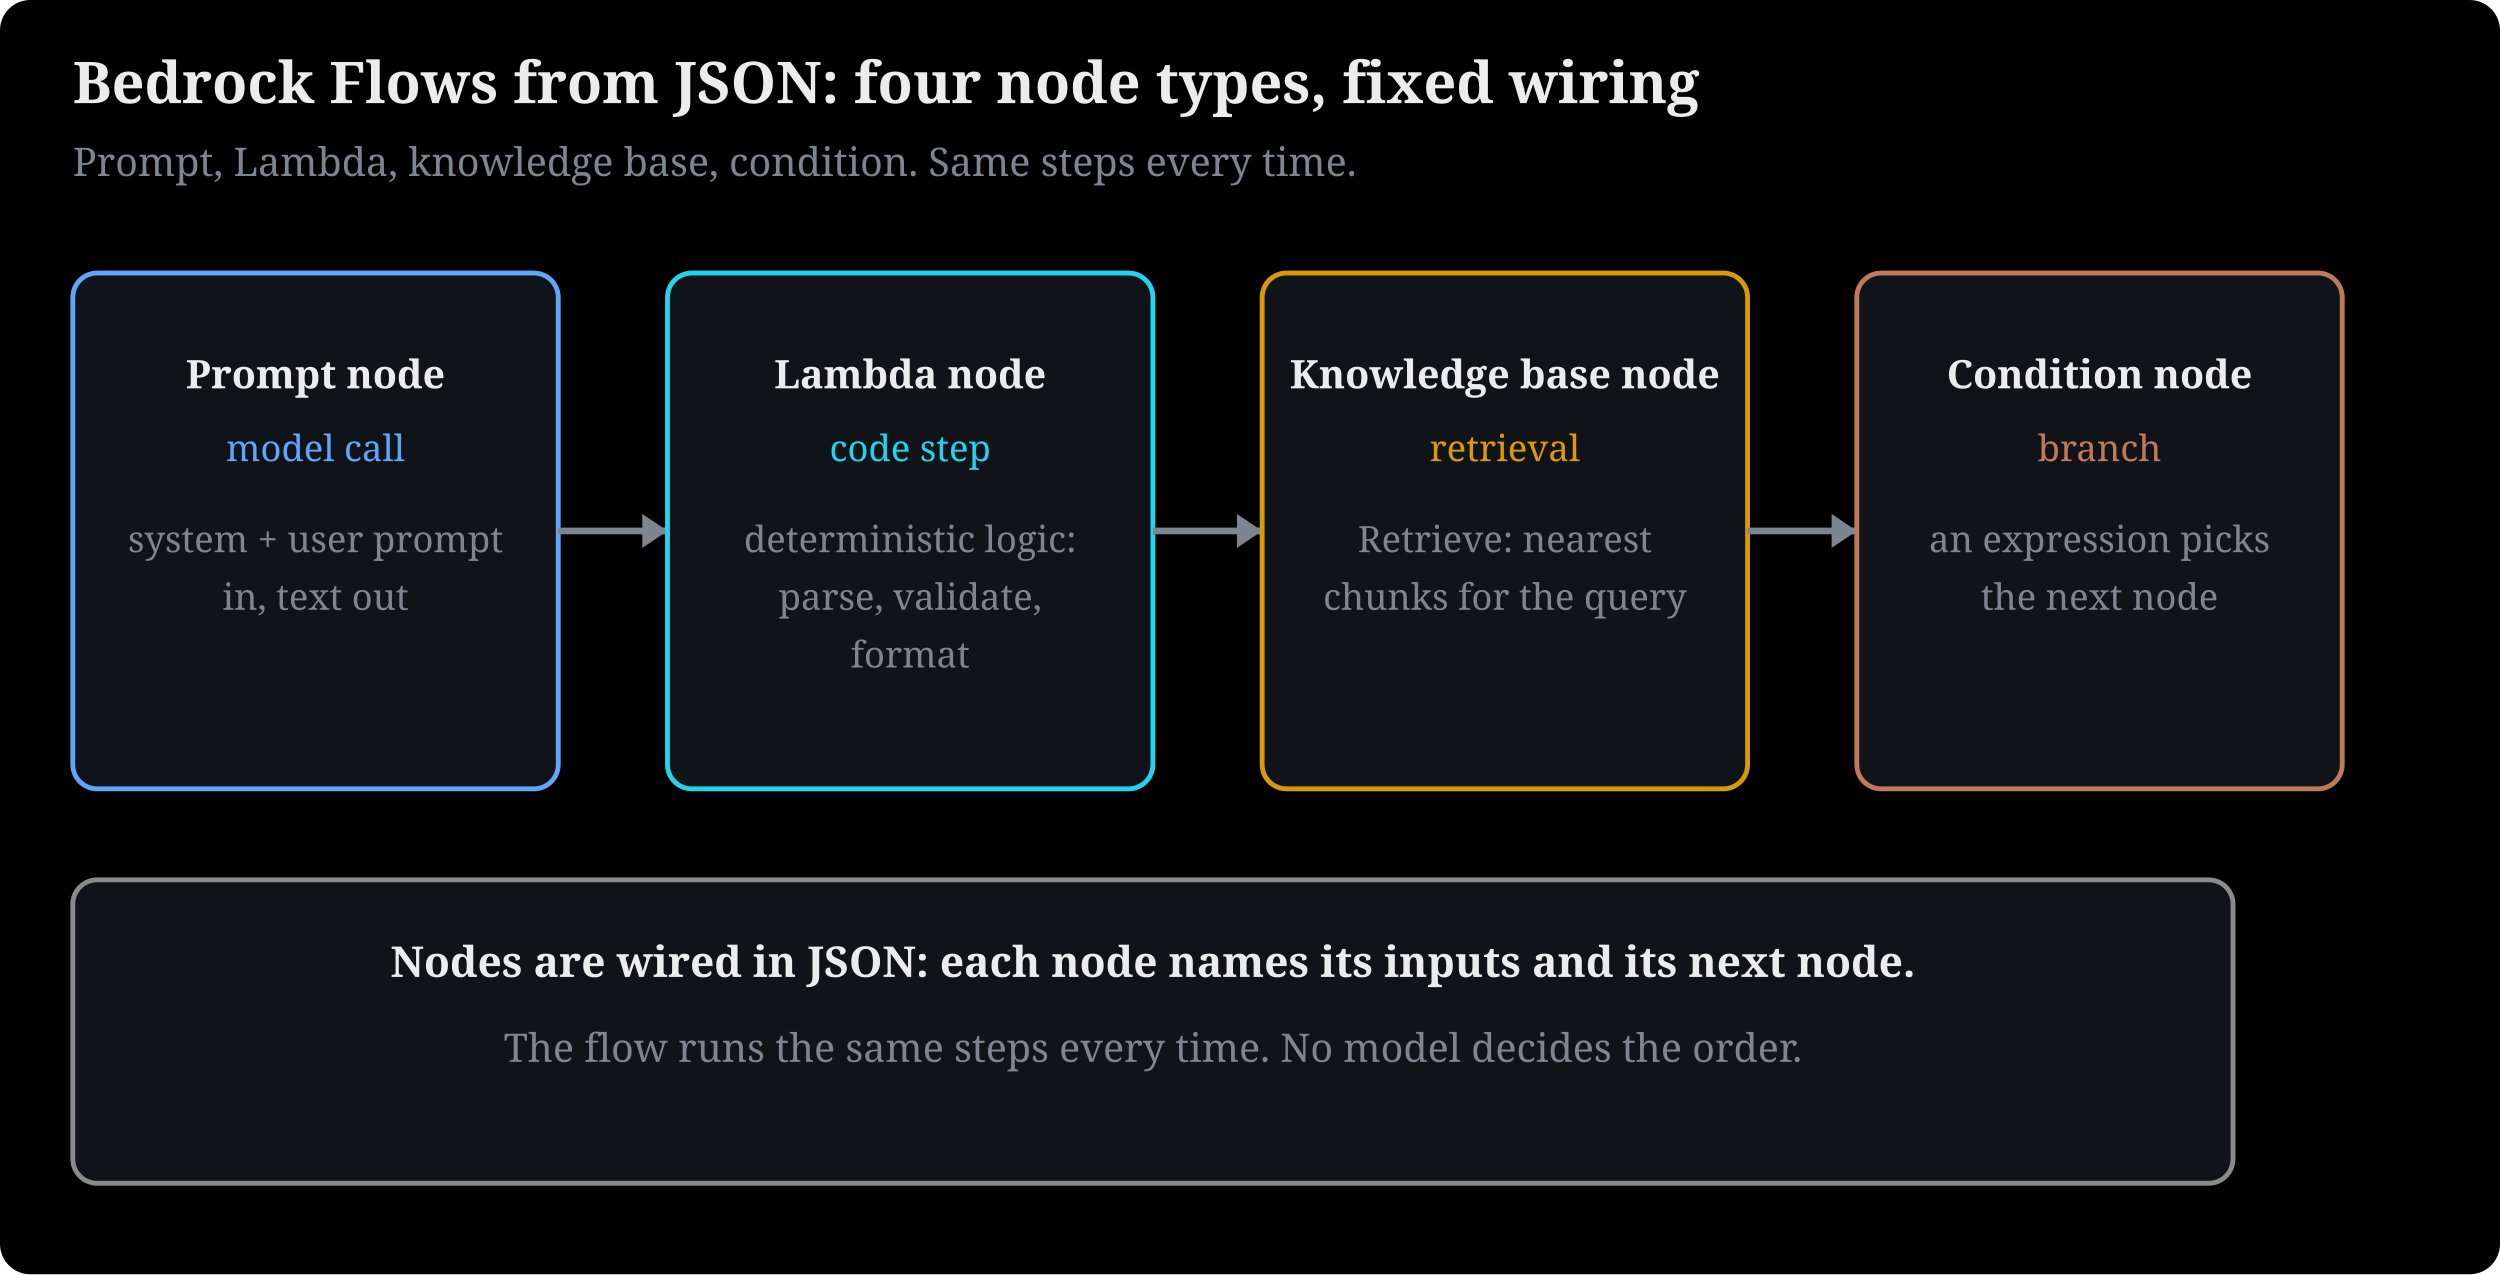
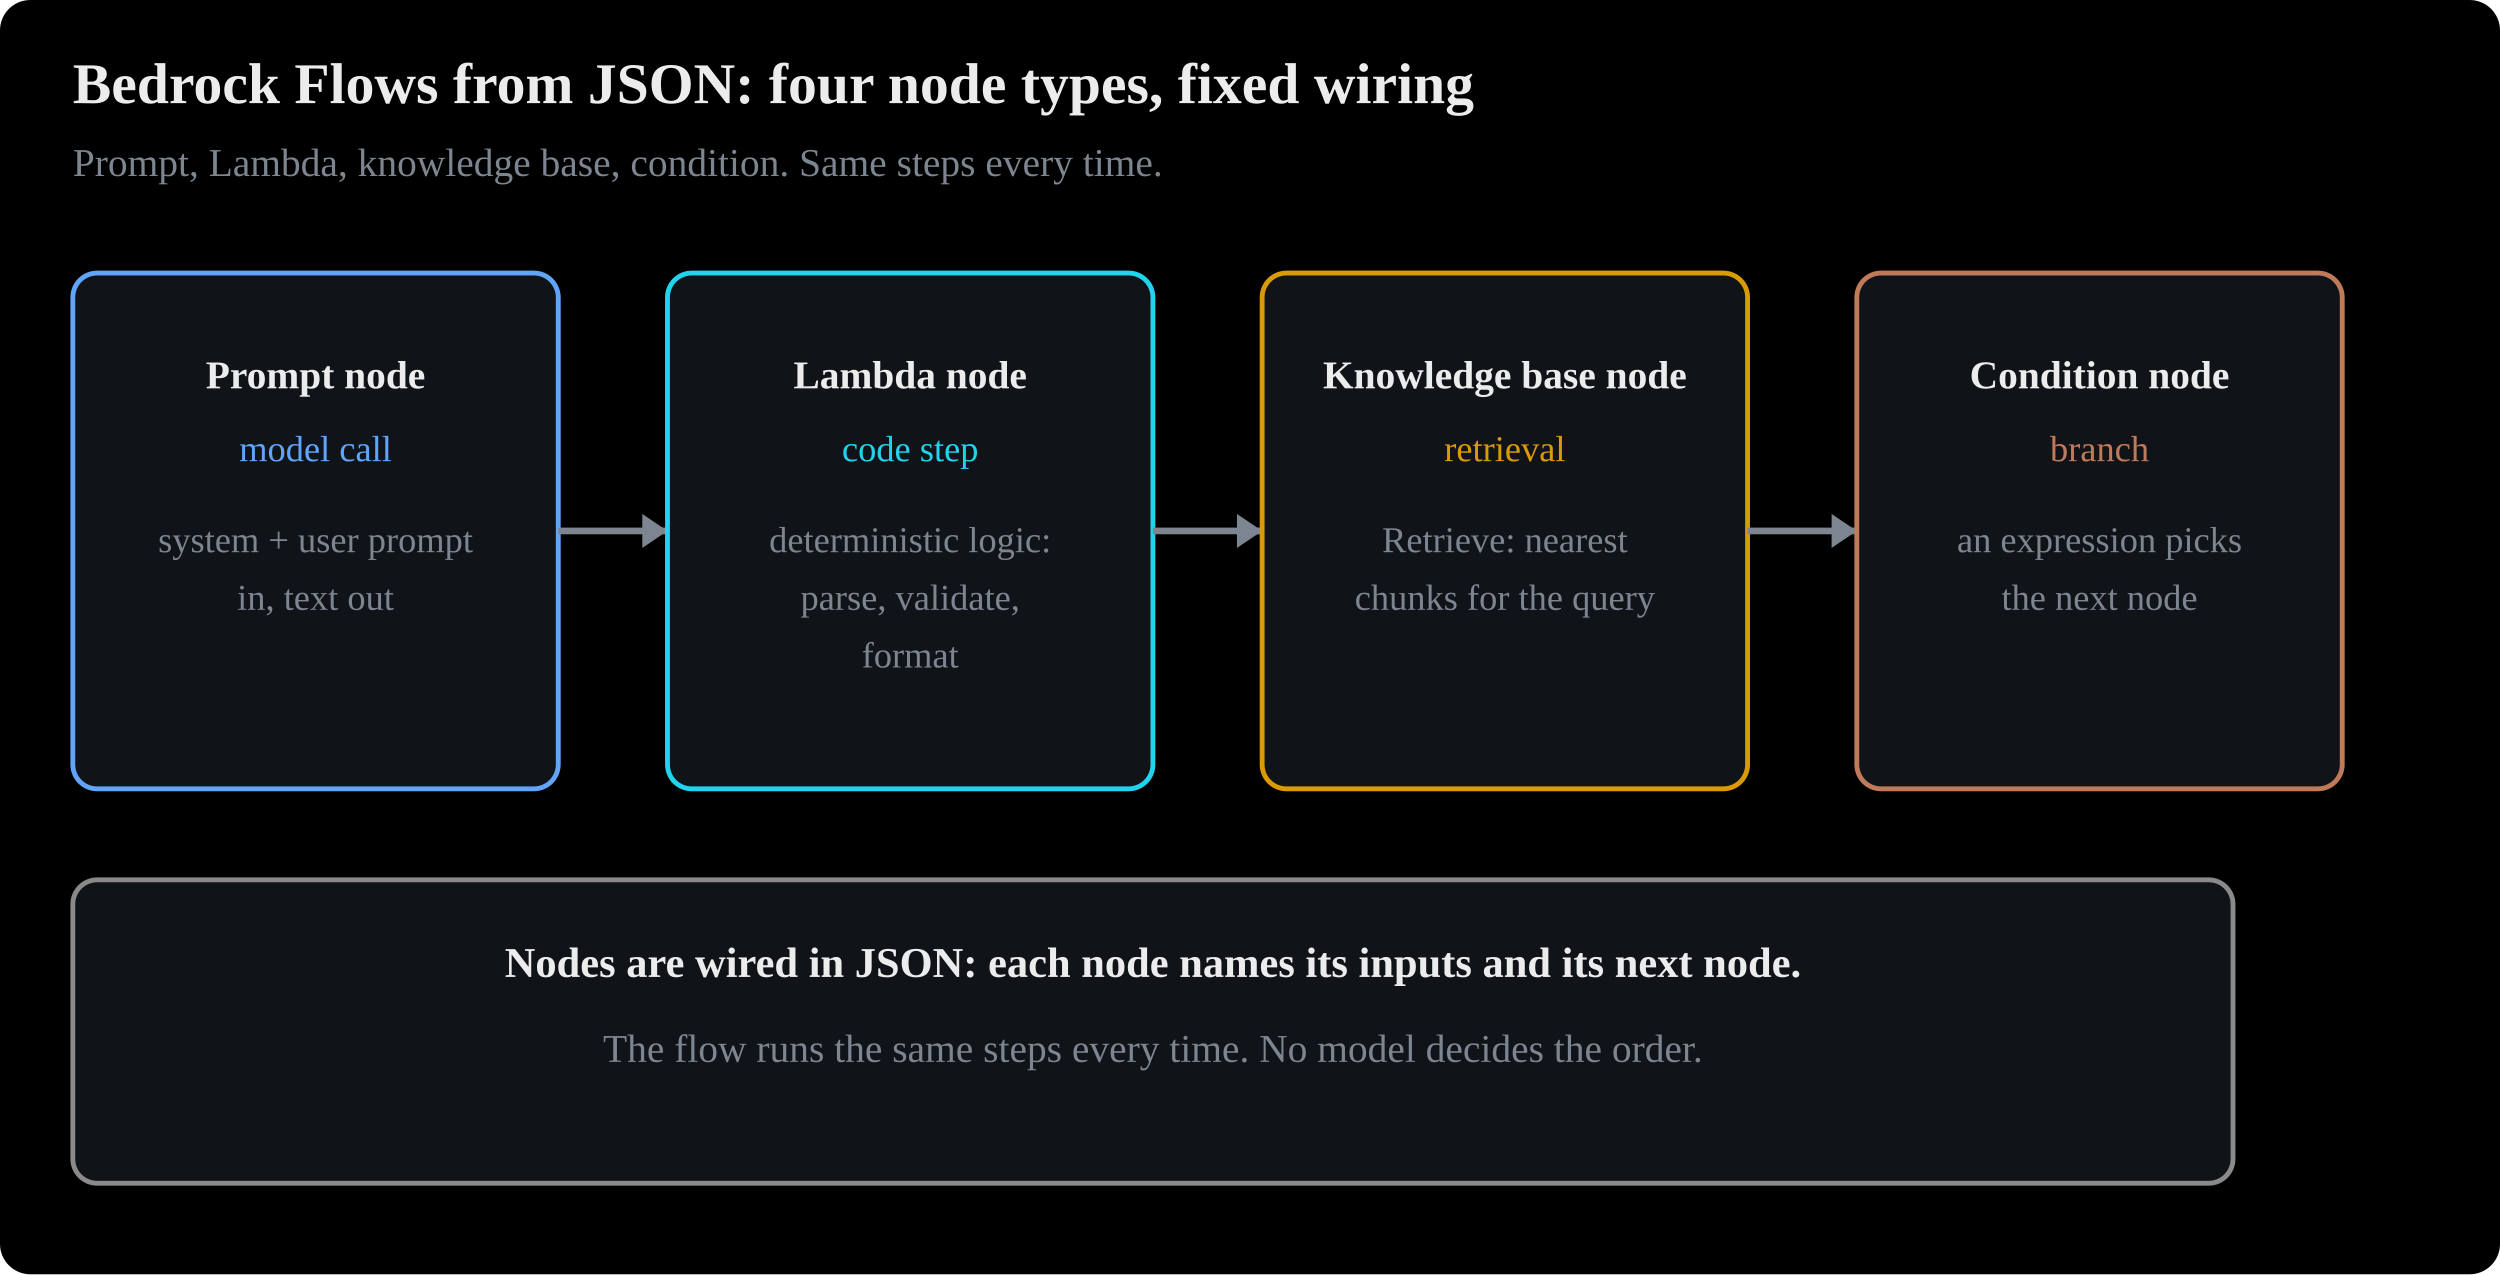
- <svg xmlns="http://www.w3.org/2000/svg" viewBox="0 0 824 420" width="100%" style="max-width:780px" font-family="Charis SIL, Georgia, serif" role="img" aria-label="Bedrock Flows JSON: prompt, Lambda, knowledge base, and condition nodes wired in a fixed sequence">
+ <svg xmlns="http://www.w3.org/2000/svg" viewBox="0 0 824 420" width="100%" style="max-width:780px" font-family="Anthropic Sans, Inter, Source Sans 3, IBM Plex Sans, sans-serif" role="img" aria-label="Bedrock Flows JSON: prompt, Lambda, knowledge base, and condition nodes wired in a fixed sequence">
  <rect x="0" y="0" width="824" height="420" fill="#000000" rx="10" />
  <defs>
    <marker id="ah" viewBox="0 0 10 10" refX="8" refY="5" markerWidth="7" markerHeight="7" orient="auto-start-reverse">
      <path d="M0,0 L10,5 L0,10 z" fill="#7d8590" />
    </marker>
  </defs>
  <text x="24" y="34" font-size="19" font-weight="bold" fill="#ececec">Bedrock Flows from JSON: four node types, fixed wiring</text>
  <text x="24" y="58" font-size="13" fill="#7d8590">Prompt, Lambda, knowledge base, condition. Same steps every time.</text>
  <rect x="24" y="90" width="160" height="170" rx="8" fill="#101318" stroke="#60a5fa" stroke-width="1.6" />
  <text x="104" y="128" text-anchor="middle" font-size="13" fill="#ececec" font-weight="bold">Prompt node</text>
  <text x="104" y="152" text-anchor="middle" font-size="12" fill="#60a5fa">model call</text>
  <text x="104" y="182" text-anchor="middle" font-size="12" fill="#7d8590">system + user prompt</text>
  <text x="104" y="201" text-anchor="middle" font-size="12" fill="#7d8590">in, text out</text>
  <line x1="184" y1="175" x2="220" y2="175" stroke="#7d8590" stroke-width="2.2" />
  <polygon points="220,175 211.7,180.6 211.7,169.4" fill="#7d8590" />
  <rect x="220" y="90" width="160" height="170" rx="8" fill="#101318" stroke="#22d3ee" stroke-width="1.6" />
  <text x="300" y="128" text-anchor="middle" font-size="13" fill="#ececec" font-weight="bold">Lambda node</text>
  <text x="300" y="152" text-anchor="middle" font-size="12" fill="#22d3ee">code step</text>
  <text x="300" y="182" text-anchor="middle" font-size="12" fill="#7d8590">deterministic logic:</text>
  <text x="300" y="201" text-anchor="middle" font-size="12" fill="#7d8590">parse, validate,</text>
  <text x="300" y="220" text-anchor="middle" font-size="12" fill="#7d8590">format</text>
  <line x1="380" y1="175" x2="416" y2="175" stroke="#7d8590" stroke-width="2.2" />
  <polygon points="416,175 407.7,180.6 407.7,169.4" fill="#7d8590" />
  <rect x="416" y="90" width="160" height="170" rx="8" fill="#101318" stroke="#d99a06" stroke-width="1.6" />
  <text x="496" y="128" text-anchor="middle" font-size="13" fill="#ececec" font-weight="bold">Knowledge base node</text>
  <text x="496" y="152" text-anchor="middle" font-size="12" fill="#d99a06">retrieval</text>
  <text x="496" y="182" text-anchor="middle" font-size="12" fill="#7d8590">Retrieve: nearest</text>
  <text x="496" y="201" text-anchor="middle" font-size="12" fill="#7d8590">chunks for the query</text>
  <line x1="576" y1="175" x2="612" y2="175" stroke="#7d8590" stroke-width="2.2" />
  <polygon points="612,175 603.7,180.6 603.7,169.4" fill="#7d8590" />
  <rect x="612" y="90" width="160" height="170" rx="8" fill="#101318" stroke="#c07a5a" stroke-width="1.6" />
  <text x="692" y="128" text-anchor="middle" font-size="13" fill="#ececec" font-weight="bold">Condition node</text>
  <text x="692" y="152" text-anchor="middle" font-size="12" fill="#c07a5a">branch</text>
  <text x="692" y="182" text-anchor="middle" font-size="12" fill="#7d8590">an expression picks</text>
  <text x="692" y="201" text-anchor="middle" font-size="12" fill="#7d8590">the next node</text>
  <rect x="24" y="290" width="712" height="100" rx="8" fill="#101318" stroke="#8a8a8a" stroke-width="1.6" />
  <text x="380" y="322" text-anchor="middle" font-size="14" fill="#ececec" font-weight="bold">Nodes are wired in JSON: each node names its inputs and its next node.</text>
  <text x="380" y="350" text-anchor="middle" font-size="13" fill="#7d8590">The flow runs the same steps every time. No model decides the order.</text>
</svg>
